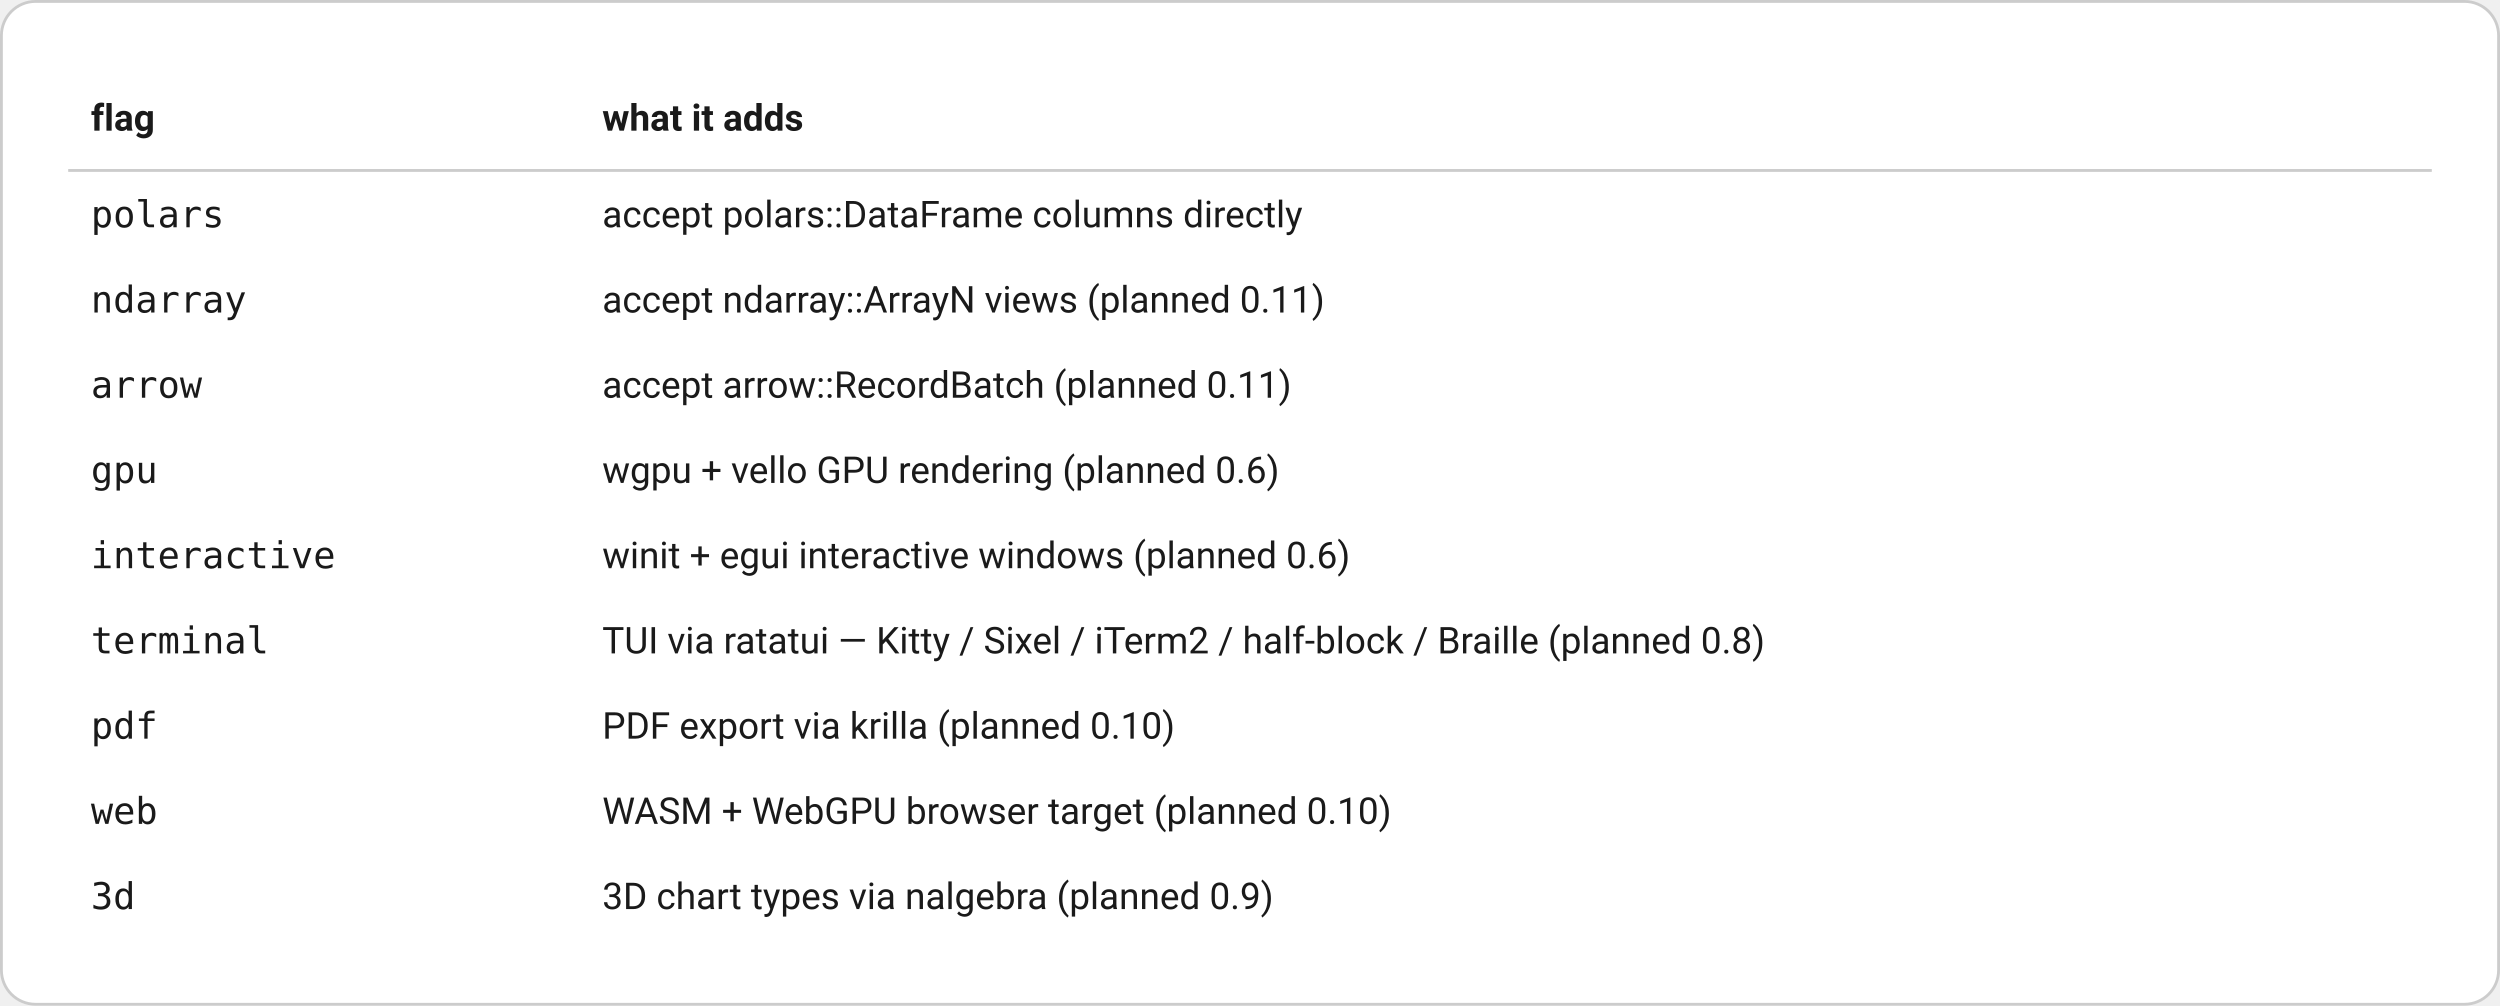
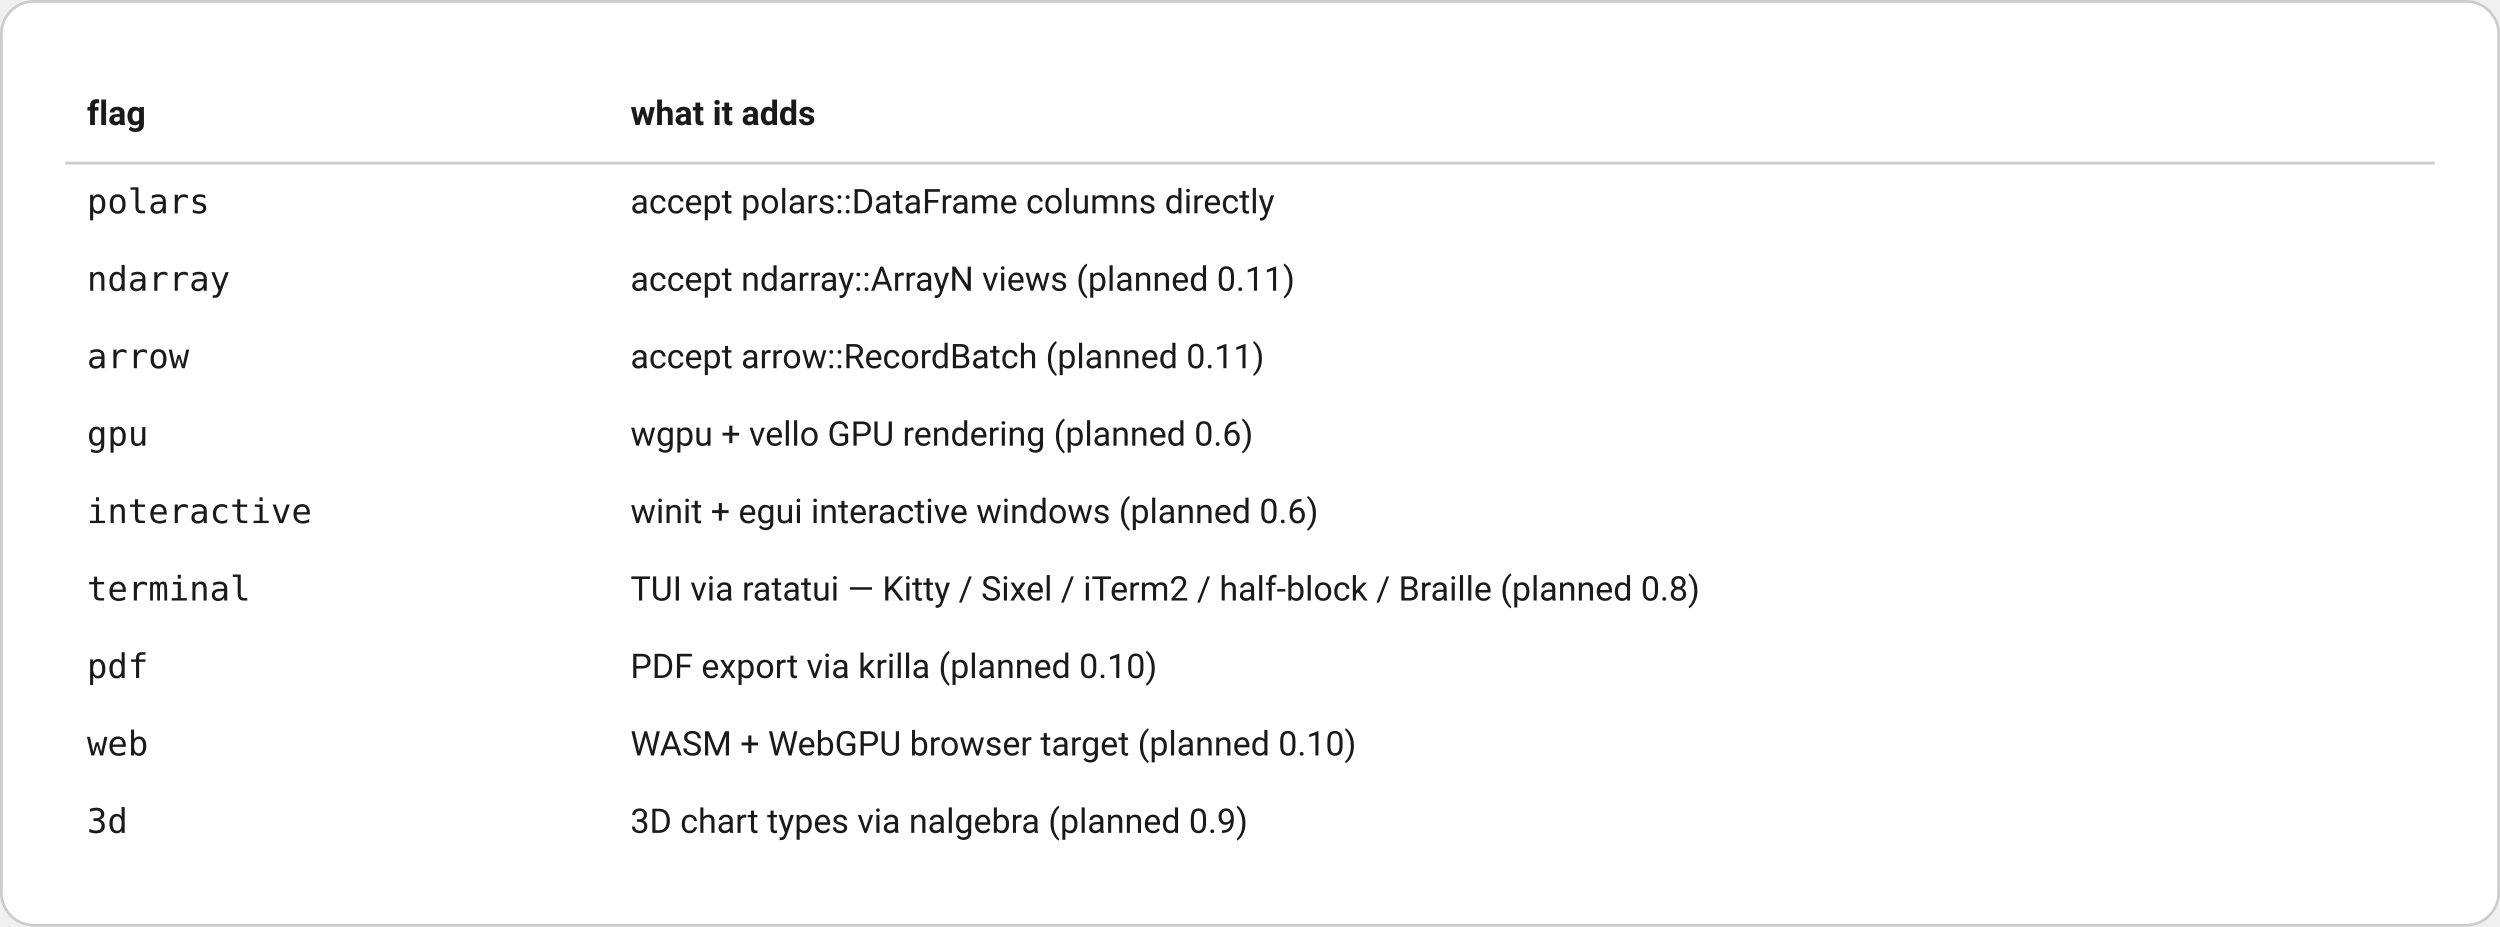
- <svg xmlns="http://www.w3.org/2000/svg" height="auto" aria-label="starsight feature flags" viewBox="0 0 880 354">
-   <rect width="879" height="353" x=".5" y=".5" fill="#fff" stroke="#ccc" rx="12" />
-   <path fill="#fff" d="M24 24h832v36H24z" />
-   <text x="32" y="46" fill="#1a1a1a" font-family="-apple-system, BlinkMacSystemFont, &quot;Segoe UI&quot;, Roboto, Helvetica, Arial, sans-serif" font-size="13" font-weight="700">flag</text>
-   <text x="212" y="46" fill="#1a1a1a" font-family="-apple-system, BlinkMacSystemFont, &quot;Segoe UI&quot;, Roboto, Helvetica, Arial, sans-serif" font-size="13" font-weight="700">what it adds</text>
-   <path stroke="#ccc" d="M24 60h832" />
-   <text x="32" y="80" fill="#1a1a1a" font-family="ui-monospace, SFMono-Regular, Menlo, Consolas, monospace" font-size="13">polars</text>
-   <text x="212" y="80" fill="#1a1a1a" font-family="-apple-system, BlinkMacSystemFont, &quot;Segoe UI&quot;, Roboto, Helvetica, Arial, sans-serif" font-size="13">accept polars::DataFrame columns directly</text>
-   <path fill="#fff" d="M24 90h832v30H24z" />
-   <text x="32" y="110" fill="#1a1a1a" font-family="ui-monospace, SFMono-Regular, Menlo, Consolas, monospace" font-size="13">ndarray</text>
-   <text x="212" y="110" fill="#1a1a1a" font-family="-apple-system, BlinkMacSystemFont, &quot;Segoe UI&quot;, Roboto, Helvetica, Arial, sans-serif" font-size="13">accept ndarray::ArrayN views (planned 0.11)</text>
-   <text x="32" y="140" fill="#1a1a1a" font-family="ui-monospace, SFMono-Regular, Menlo, Consolas, monospace" font-size="13">arrow</text>
-   <text x="212" y="140" fill="#1a1a1a" font-family="-apple-system, BlinkMacSystemFont, &quot;Segoe UI&quot;, Roboto, Helvetica, Arial, sans-serif" font-size="13">accept arrow::RecordBatch (planned 0.11)</text>
-   <path fill="#fff" d="M24 150h832v30H24z" />
-   <text x="32" y="170" fill="#1a1a1a" font-family="ui-monospace, SFMono-Regular, Menlo, Consolas, monospace" font-size="13">gpu</text>
-   <text x="212" y="170" fill="#1a1a1a" font-family="-apple-system, BlinkMacSystemFont, &quot;Segoe UI&quot;, Roboto, Helvetica, Arial, sans-serif" font-size="13">wgpu + vello GPU rendering (planned 0.6)</text>
-   <text x="32" y="200" fill="#1a1a1a" font-family="ui-monospace, SFMono-Regular, Menlo, Consolas, monospace" font-size="13">interactive</text>
-   <text x="212" y="200" fill="#1a1a1a" font-family="-apple-system, BlinkMacSystemFont, &quot;Segoe UI&quot;, Roboto, Helvetica, Arial, sans-serif" font-size="13">winit + egui interactive windows (planned 0.6)</text>
-   <path fill="#fff" d="M24 210h832v30H24z" />
-   <text x="32" y="230" fill="#1a1a1a" font-family="ui-monospace, SFMono-Regular, Menlo, Consolas, monospace" font-size="13">terminal</text>
-   <text x="212" y="230" fill="#1a1a1a" font-family="-apple-system, BlinkMacSystemFont, &quot;Segoe UI&quot;, Roboto, Helvetica, Arial, sans-serif" font-size="13">TUI via ratatui — Kitty / Sixel / iTerm2 / half-block / Braille (planned 0.8)</text>
-   <text x="32" y="260" fill="#1a1a1a" font-family="ui-monospace, SFMono-Regular, Menlo, Consolas, monospace" font-size="13">pdf</text>
-   <text x="212" y="260" fill="#1a1a1a" font-family="-apple-system, BlinkMacSystemFont, &quot;Segoe UI&quot;, Roboto, Helvetica, Arial, sans-serif" font-size="13">PDF export via krilla (planned 0.10)</text>
-   <path fill="#fff" d="M24 270h832v30H24z" />
-   <text x="32" y="290" fill="#1a1a1a" font-family="ui-monospace, SFMono-Regular, Menlo, Consolas, monospace" font-size="13">web</text>
-   <text x="212" y="290" fill="#1a1a1a" font-family="-apple-system, BlinkMacSystemFont, &quot;Segoe UI&quot;, Roboto, Helvetica, Arial, sans-serif" font-size="13">WASM + WebGPU browser target (planned 0.10)</text>
-   <text x="32" y="320" fill="#1a1a1a" font-family="ui-monospace, SFMono-Regular, Menlo, Consolas, monospace" font-size="13">3d</text>
-   <text x="212" y="320" fill="#1a1a1a" font-family="-apple-system, BlinkMacSystemFont, &quot;Segoe UI&quot;, Roboto, Helvetica, Arial, sans-serif" font-size="13">3D chart types via nalgebra (planned 0.9)</text>
+ <svg xmlns="http://www.w3.org/2000/svg" viewBox="0 0 920 341" width="100%" height="auto" role="img" aria-label="starsight feature flags" preserveAspectRatio="xMidYMid meet">
+   <rect x="0.5" y="0.5" width="919" height="340" rx="12" fill="#ffffff" stroke="#cccccc" stroke-width="1" />
+   <rect x="24" y="24" width="872" height="36" fill="#ffffff" />
+   <text x="32" y="46" font-family="-apple-system, BlinkMacSystemFont, &quot;Segoe UI&quot;, Roboto, Helvetica, Arial, sans-serif" font-weight="700" font-size="12.5" fill="#1a1a1a" text-anchor="start">flag</text>
+   <text x="232" y="46" font-family="-apple-system, BlinkMacSystemFont, &quot;Segoe UI&quot;, Roboto, Helvetica, Arial, sans-serif" font-weight="700" font-size="12.5" fill="#1a1a1a" text-anchor="start">what it adds</text>
+   <line x1="24" y1="60" x2="896" y2="60" stroke="#cccccc" stroke-width="1" />
+   <text x="32" y="78.5" font-family="ui-monospace, SFMono-Regular, Menlo, Consolas, monospace" font-size="12.5" fill="#1a1a1a" text-anchor="start">polars</text>
+   <text x="232" y="78.5" font-family="-apple-system, BlinkMacSystemFont, &quot;Segoe UI&quot;, Roboto, Helvetica, Arial, sans-serif" font-size="12.5" fill="#1a1a1a" text-anchor="start">accept polars::DataFrame columns directly</text>
+   <rect x="24" y="88.5" width="872" height="28.5" fill="#ffffff" />
+   <text x="32" y="107.0" font-family="ui-monospace, SFMono-Regular, Menlo, Consolas, monospace" font-size="12.5" fill="#1a1a1a" text-anchor="start">ndarray</text>
+   <text x="232" y="107.0" font-family="-apple-system, BlinkMacSystemFont, &quot;Segoe UI&quot;, Roboto, Helvetica, Arial, sans-serif" font-size="12.5" fill="#1a1a1a" text-anchor="start">accept ndarray::ArrayN views (planned 0.11)</text>
+   <text x="32" y="135.5" font-family="ui-monospace, SFMono-Regular, Menlo, Consolas, monospace" font-size="12.5" fill="#1a1a1a" text-anchor="start">arrow</text>
+   <text x="232" y="135.5" font-family="-apple-system, BlinkMacSystemFont, &quot;Segoe UI&quot;, Roboto, Helvetica, Arial, sans-serif" font-size="12.5" fill="#1a1a1a" text-anchor="start">accept arrow::RecordBatch (planned 0.11)</text>
+   <rect x="24" y="145.5" width="872" height="28.5" fill="#ffffff" />
+   <text x="32" y="164.0" font-family="ui-monospace, SFMono-Regular, Menlo, Consolas, monospace" font-size="12.5" fill="#1a1a1a" text-anchor="start">gpu</text>
+   <text x="232" y="164.0" font-family="-apple-system, BlinkMacSystemFont, &quot;Segoe UI&quot;, Roboto, Helvetica, Arial, sans-serif" font-size="12.5" fill="#1a1a1a" text-anchor="start">wgpu + vello GPU rendering (planned 0.6)</text>
+   <text x="32" y="192.5" font-family="ui-monospace, SFMono-Regular, Menlo, Consolas, monospace" font-size="12.5" fill="#1a1a1a" text-anchor="start">interactive</text>
+   <text x="232" y="192.5" font-family="-apple-system, BlinkMacSystemFont, &quot;Segoe UI&quot;, Roboto, Helvetica, Arial, sans-serif" font-size="12.5" fill="#1a1a1a" text-anchor="start">winit + egui interactive windows (planned 0.6)</text>
+   <rect x="24" y="202.5" width="872" height="28.5" fill="#ffffff" />
+   <text x="32" y="221.0" font-family="ui-monospace, SFMono-Regular, Menlo, Consolas, monospace" font-size="12.5" fill="#1a1a1a" text-anchor="start">terminal</text>
+   <text x="232" y="221.0" font-family="-apple-system, BlinkMacSystemFont, &quot;Segoe UI&quot;, Roboto, Helvetica, Arial, sans-serif" font-size="12.5" fill="#1a1a1a" text-anchor="start">TUI via ratatui — Kitty / Sixel / iTerm2 / half-block / Braille (planned 0.8)</text>
+   <text x="32" y="249.5" font-family="ui-monospace, SFMono-Regular, Menlo, Consolas, monospace" font-size="12.5" fill="#1a1a1a" text-anchor="start">pdf</text>
+   <text x="232" y="249.5" font-family="-apple-system, BlinkMacSystemFont, &quot;Segoe UI&quot;, Roboto, Helvetica, Arial, sans-serif" font-size="12.5" fill="#1a1a1a" text-anchor="start">PDF export via krilla (planned 0.10)</text>
+   <rect x="24" y="259.5" width="872" height="28.5" fill="#ffffff" />
+   <text x="32" y="278.0" font-family="ui-monospace, SFMono-Regular, Menlo, Consolas, monospace" font-size="12.5" fill="#1a1a1a" text-anchor="start">web</text>
+   <text x="232" y="278.0" font-family="-apple-system, BlinkMacSystemFont, &quot;Segoe UI&quot;, Roboto, Helvetica, Arial, sans-serif" font-size="12.5" fill="#1a1a1a" text-anchor="start">WASM + WebGPU browser target (planned 0.10)</text>
+   <text x="32" y="306.5" font-family="ui-monospace, SFMono-Regular, Menlo, Consolas, monospace" font-size="12.5" fill="#1a1a1a" text-anchor="start">3d</text>
+   <text x="232" y="306.5" font-family="-apple-system, BlinkMacSystemFont, &quot;Segoe UI&quot;, Roboto, Helvetica, Arial, sans-serif" font-size="12.5" fill="#1a1a1a" text-anchor="start">3D chart types via nalgebra (planned 0.9)</text>
</svg>
